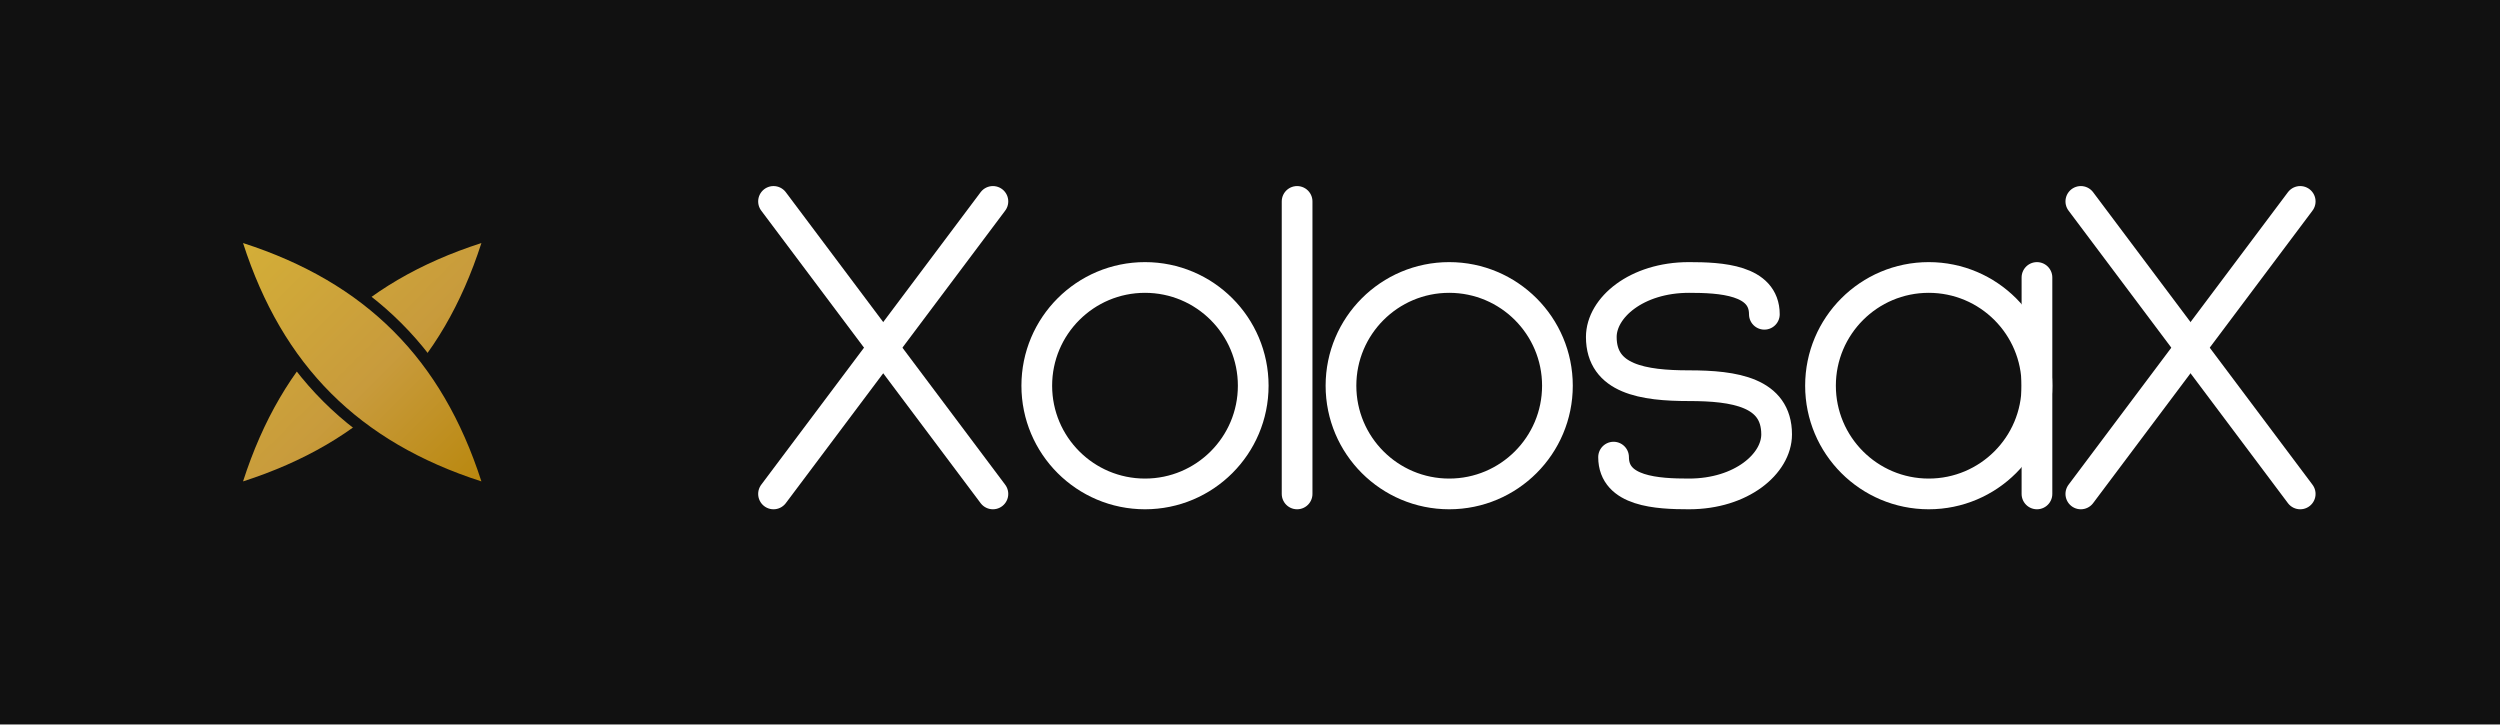
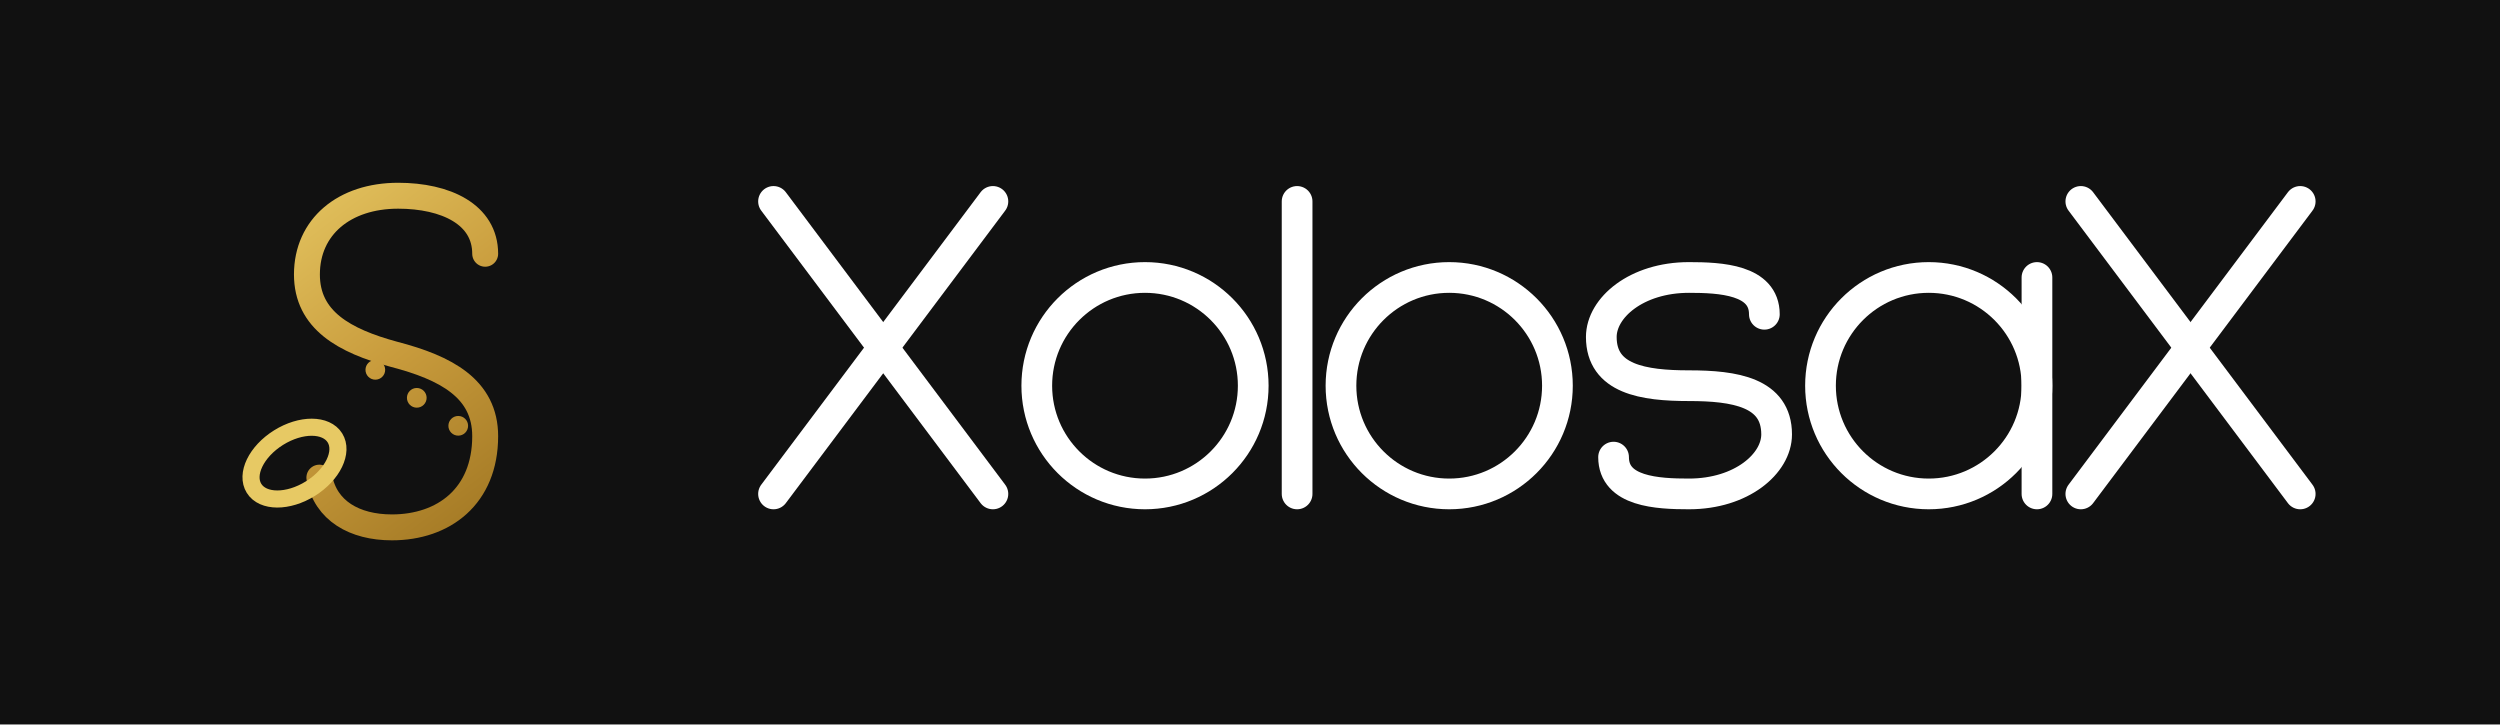
<svg xmlns="http://www.w3.org/2000/svg" viewBox="0 0 1062.9 308.0" width="1062.9" height="308.0" role="img" aria-label="XolosaX">
  <rect width="1062.9" height="308.0" fill="#111111" />
  <g transform="translate(60,60)">
    <g transform="translate(0,0) scale(0.3672)">
      <defs>
-         <linearGradient id="lga" x1="110" y1="110" x2="402" y2="402" gradientUnits="userSpaceOnUse">
-           <stop offset="0" stop-color="#D4AF37" />
-           <stop offset="0.55" stop-color="#C89B3C" />
-           <stop offset="1" stop-color="#B8860B" />
+         <linearGradient id="lga" x1="120" y1="90" x2="380" y2="430" gradientUnits="userSpaceOnUse">
+           <stop offset="0" stop-color="#E7C964" />
+           <stop offset="0.5" stop-color="#C89B3C" />
+           <stop offset="1" stop-color="#9D7320" />
        </linearGradient>
-         <mask id="m_lga">
-           <rect width="512" height="512" fill="#fff" />
-           <path d="M118.00,118.00 C163.76,259.92 252.08,348.24 394.00,394.00 C348.24,252.08 259.92,163.76 118.00,118.00 Z" fill="#000" stroke="#000" stroke-width="26" />
-         </mask>
      </defs>
-       <path d="M394.00,118.00 C252.08,163.76 163.76,252.08 118.00,394.00 C259.92,348.24 348.24,259.92 394.00,118.00 Z" fill="url(#lga)" mask="url(#m_lga)" />
-       <path d="M118.00,118.00 C163.76,259.92 252.08,348.24 394.00,394.00 C348.24,252.08 259.92,163.76 118.00,118.00 Z" fill="url(#lga)" />
+       <g transform="translate(-9.63,-59.18) scale(1.2)">
+         <path d="M340,158 C340,120 302,102 256,102 C204,102 168,132 168,178 C168,222 204,242 252,255 C302,268 340,288 340,334 C340,392 300,422 250,422 C214,422 186,406 180,374" fill="none" stroke="url(#lga)" stroke-width="25" stroke-linecap="round" stroke-linejoin="round" />
+         <g transform="translate(156,360) rotate(-32)">
+           <ellipse cx="0" cy="0" rx="46" ry="29" fill="none" stroke="url(#lga)" stroke-width="16.5" />
+         </g>
+         <circle cx="234" cy="270" r="9.5" fill="url(#lga)" />
+         <circle cx="274" cy="297" r="9.5" fill="url(#lga)" />
+         <circle cx="314" cy="324" r="9.5" fill="url(#lga)" />
+       </g>
    </g>
    <g transform="translate(244.0,13.2) scale(0.6218)">
      <g transform="translate(40,0)" fill="none" stroke="#FFFFFF" stroke-width="21" stroke-linecap="round" stroke-linejoin="round">
        <g transform="translate(0,0)">
          <path d="M0,20 L150,220" />
          <path d="M0,220 L150,20" />
        </g>
        <g transform="translate(180,0)">
          <circle cx="74" cy="146" r="74" fill="none" />
        </g>
        <g transform="translate(358,0)">
          <path d="M0,20 L0,220" />
        </g>
        <g transform="translate(388,0)">
          <circle cx="74" cy="146" r="74" fill="none" />
        </g>
        <g transform="translate(566,0)">
          <path d="M 111.49,97.16 C 111.49,73.48 81.52,72 59.94,72 C 23.98,72 0,92.72 0,112.7 C 0,141.56 28.77,146 59.94,146 C 91.11,146 119.88,150.44 119.88,179.3 C 119.88,199.28 95.9,220 59.94,220 C 38.36,220 8.39,218.52 8.39,194.84" fill="none" />
        </g>
        <g transform="translate(715.88,0)">
          <circle cx="74" cy="146" r="74" fill="none" />
          <path d="M148,72 L148,220" />
        </g>
        <g transform="translate(893.88,0)">
          <path d="M0,20 L150,220" />
          <path d="M0,220 L150,20" />
        </g>
      </g>
    </g>
  </g>
</svg>
